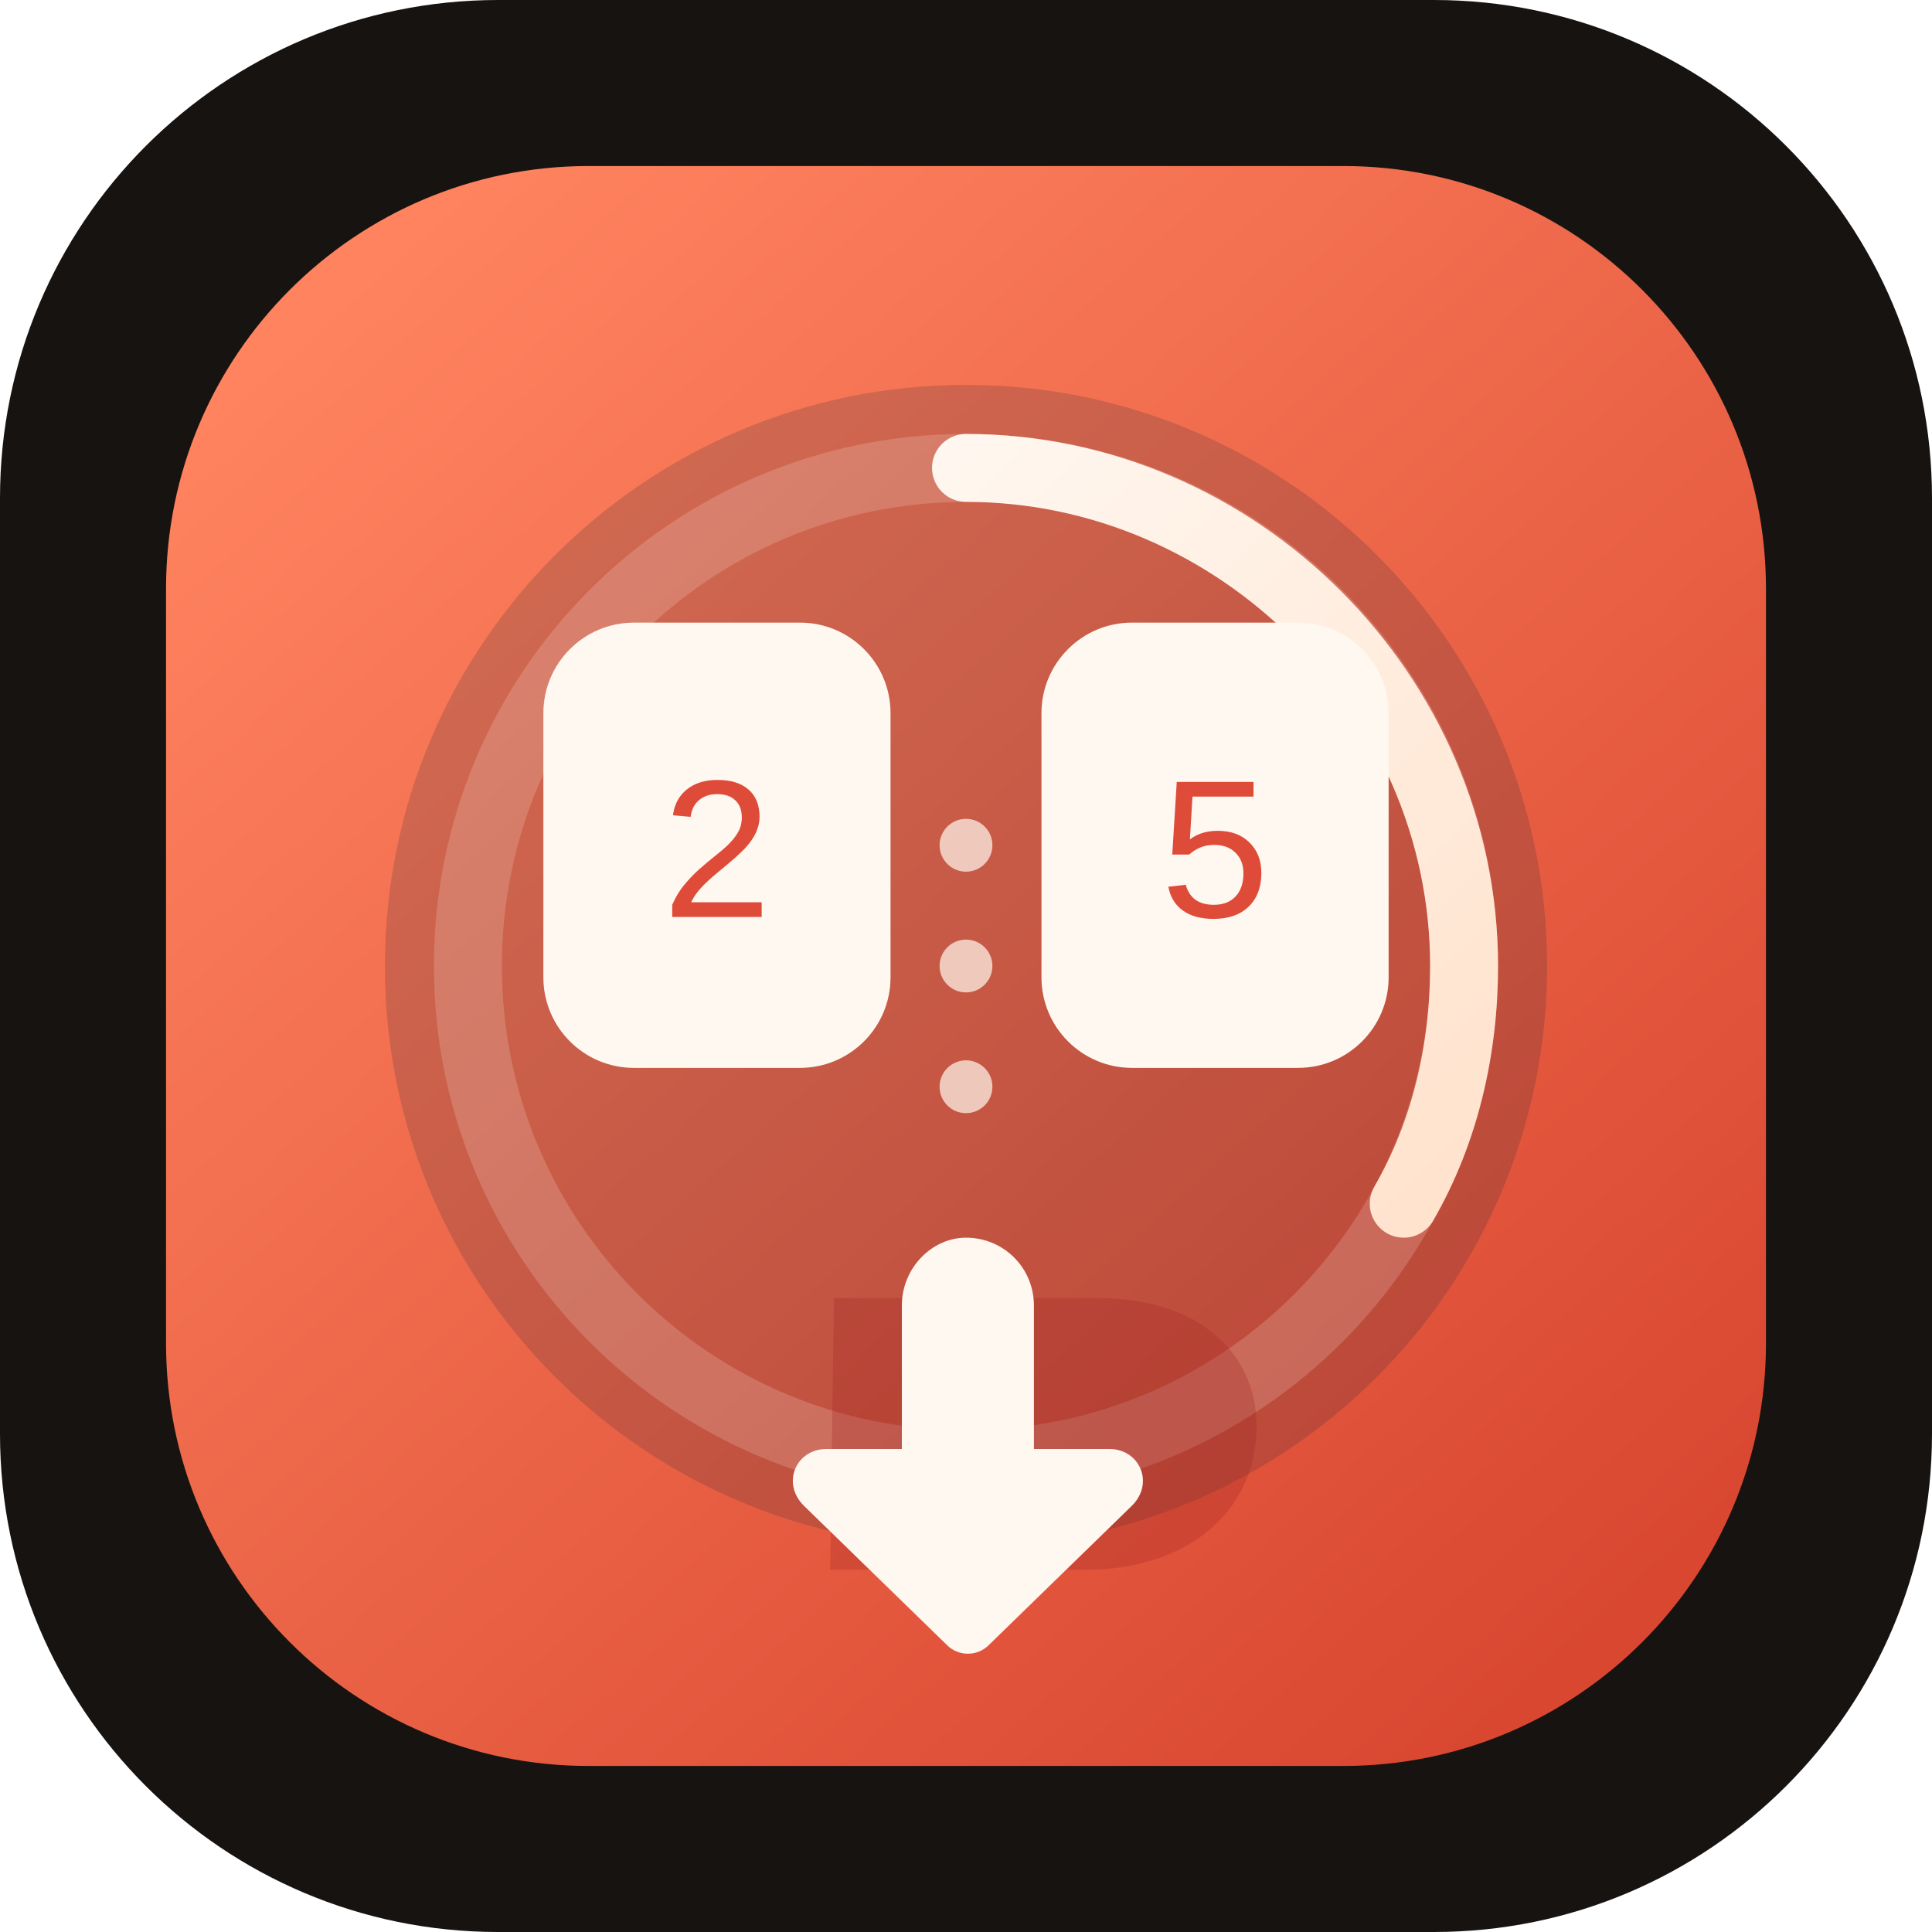
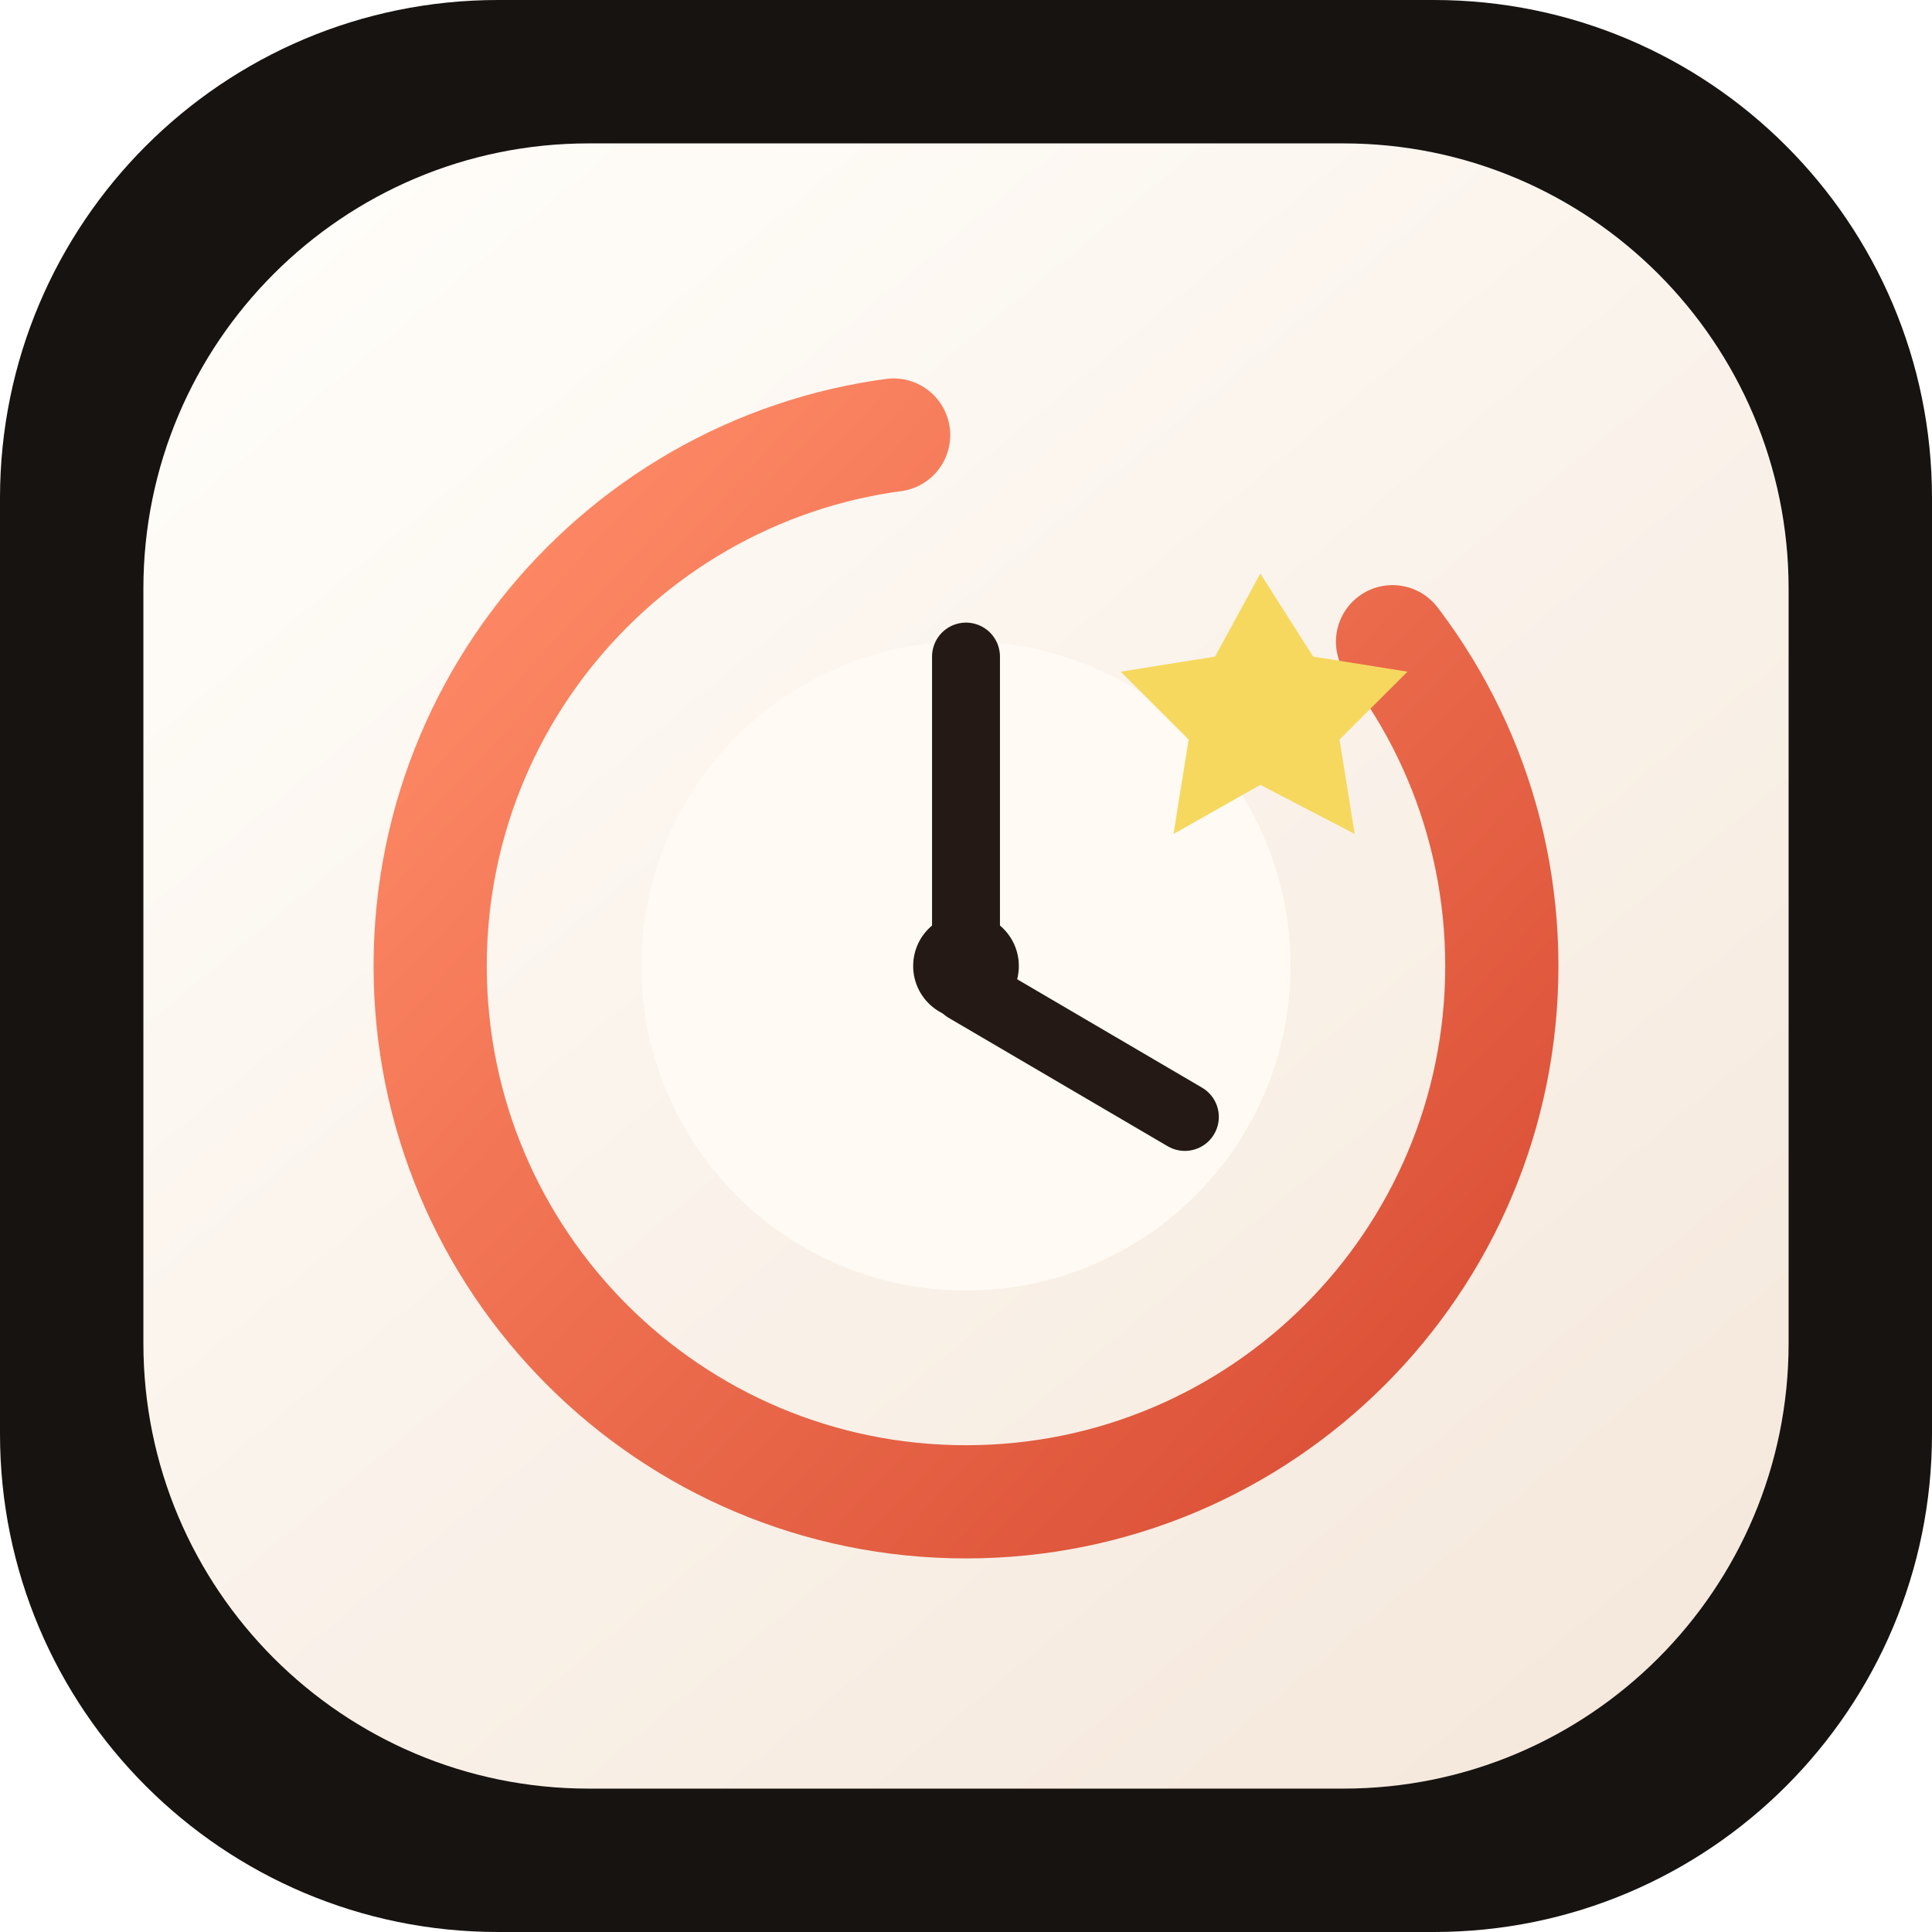
<svg xmlns="http://www.w3.org/2000/svg" viewBox="0 0 512 512">
  <defs>
-     <linearGradient id="card" x1="92" y1="76" x2="418" y2="438" gradientUnits="userSpaceOnUse">
-       <stop offset="0" stop-color="#ff835f" />
-       <stop offset="1" stop-color="#d94731" />
+     <linearGradient id="bg" x1="84" y1="56" x2="422" y2="462" gradientUnits="userSpaceOnUse">
+       <stop offset="0" stop-color="#fffdf9" />
+       <stop offset="1" stop-color="#f5e8dc" />
    </linearGradient>
-     <linearGradient id="glow" x1="160" y1="152" x2="354" y2="356" gradientUnits="userSpaceOnUse">
-       <stop offset="0" stop-color="#fffaf5" />
-       <stop offset="1" stop-color="#ffe2cc" />
+     <linearGradient id="ring" x1="120" y1="134" x2="392" y2="388" gradientUnits="userSpaceOnUse">
+       <stop offset="0" stop-color="#ff8b67" />
+       <stop offset="1" stop-color="#d94d34" />
    </linearGradient>
  </defs>
  <rect width="512" height="512" rx="132" fill="#171311" />
-   <rect x="44" y="44" width="424" height="424" rx="112" fill="url(#card)" />
-   <circle cx="256" cy="256" r="154" fill="#1a2236" opacity=".18" />
-   <circle cx="256" cy="256" r="132" fill="none" stroke="rgba(255,248,241,.18)" stroke-width="18" />
-   <path d="M256 124c72 0 132 60 132 132 0 22-5 44-16 63" fill="none" stroke="url(#glow)" stroke-width="18" stroke-linecap="round" />
-   <rect x="144" y="165" width="92" height="118" rx="24" fill="#fff8f1" />
-   <rect x="276" y="165" width="92" height="118" rx="24" fill="#fff8f1" />
-   <text x="190" y="243" text-anchor="middle" font-family="Sora, Arial, sans-serif" font-size="52" fill="#df4b39">2</text>
-   <text x="322" y="243" text-anchor="middle" font-family="Sora, Arial, sans-serif" font-size="52" fill="#df4b39">5</text>
-   <circle cx="256" cy="224" r="7" fill="#fff4ea" opacity=".72" />
-   <circle cx="256" cy="256" r="7" fill="#fff4ea" opacity=".72" />
-   <circle cx="256" cy="288" r="7" fill="#fff4ea" opacity=".72" />
-   <path d="M221 344h70c26 0 42 14 42 34 0 23-19 38-45 38h-68z" fill="#9f241f" opacity=".28" />
-   <path d="M256 328c10 0 18 8 18 18v38h20c8 0 12 9 6 15l-38 37c-3 3-8 3-11 0l-38-37c-6-6-2-15 6-15h20v-38c0-10 8-18 17-18z" fill="#fff8f1" />
+   <rect x="38" y="38" width="436" height="436" rx="118" fill="url(#bg)" />
+   <circle cx="256" cy="256" r="142" fill="none" stroke="url(#ring)" stroke-width="30" stroke-linecap="round" stroke-dasharray="650 150" />
+   <circle cx="256" cy="256" r="86" fill="#fffaf4" />
+   <path d="M256 174v88l58 34" fill="none" stroke="#241915" stroke-linecap="round" stroke-linejoin="round" stroke-width="18" />
+   <circle cx="256" cy="256" r="14" fill="#241915" />
+   <path d="M334 152l14 22 25 4-18 18 4 25-25-13-23 13 4-25-18-18 25-4z" fill="#f6d85f" />
</svg>
